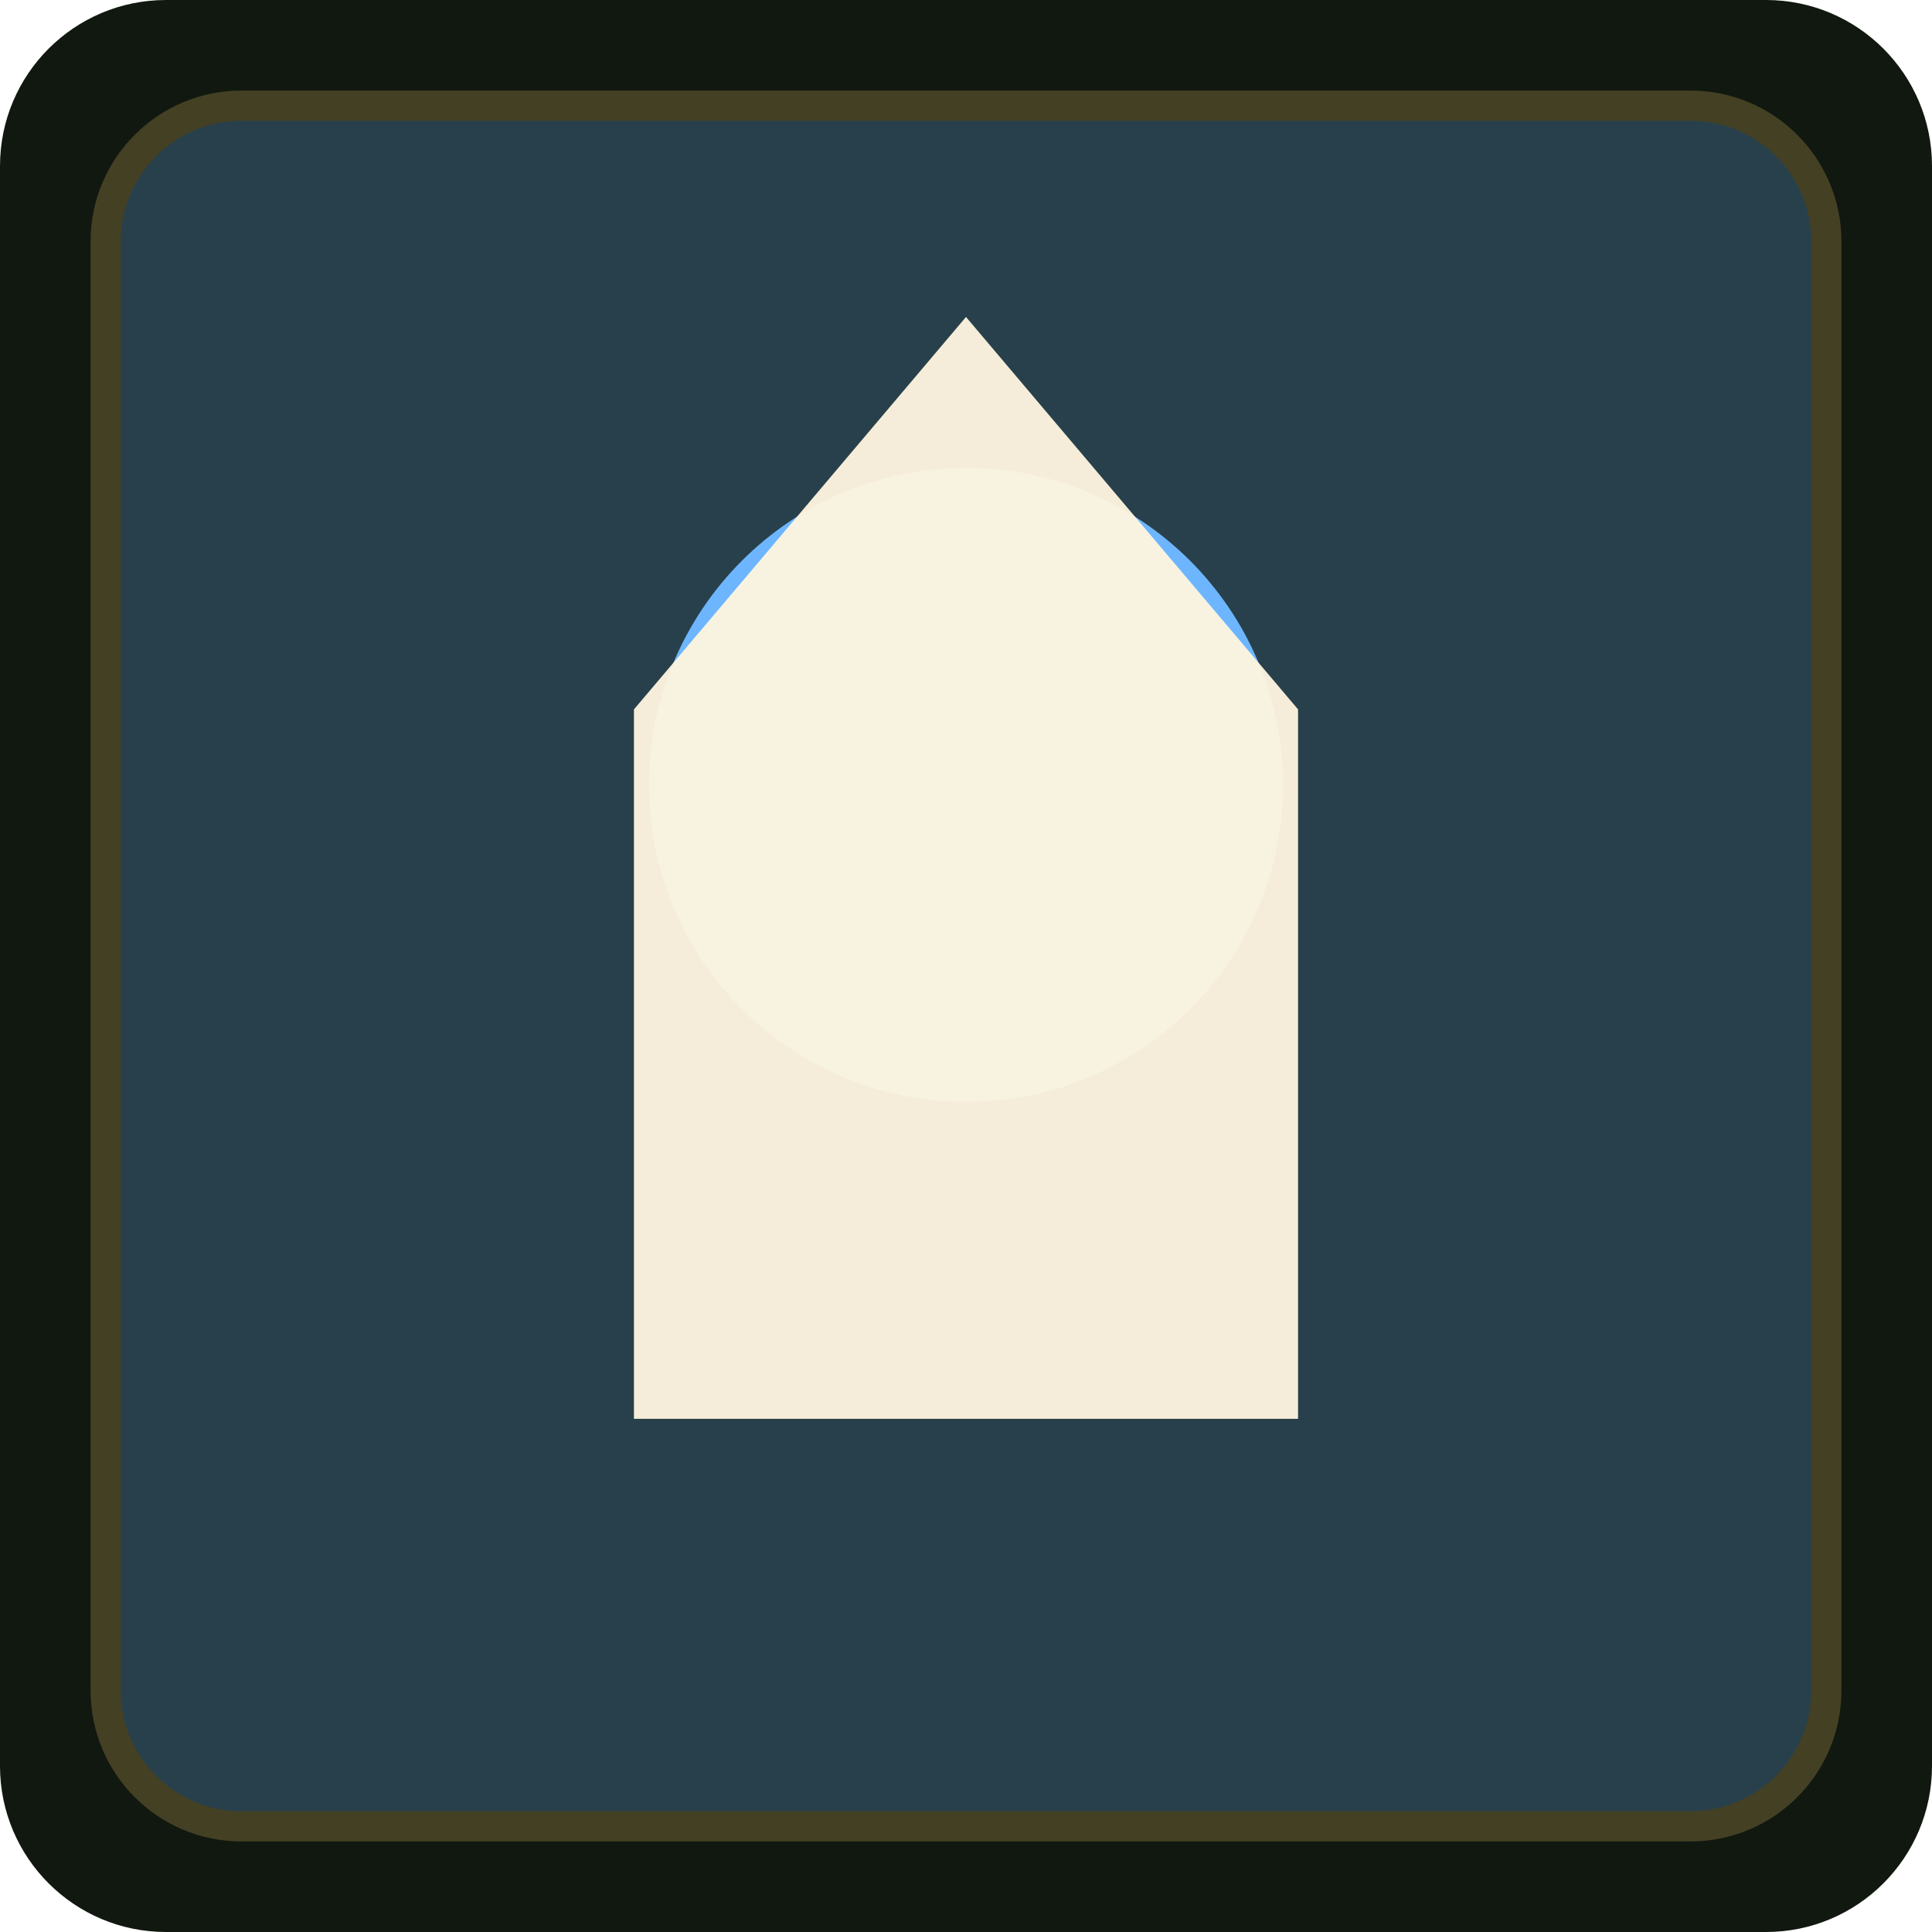
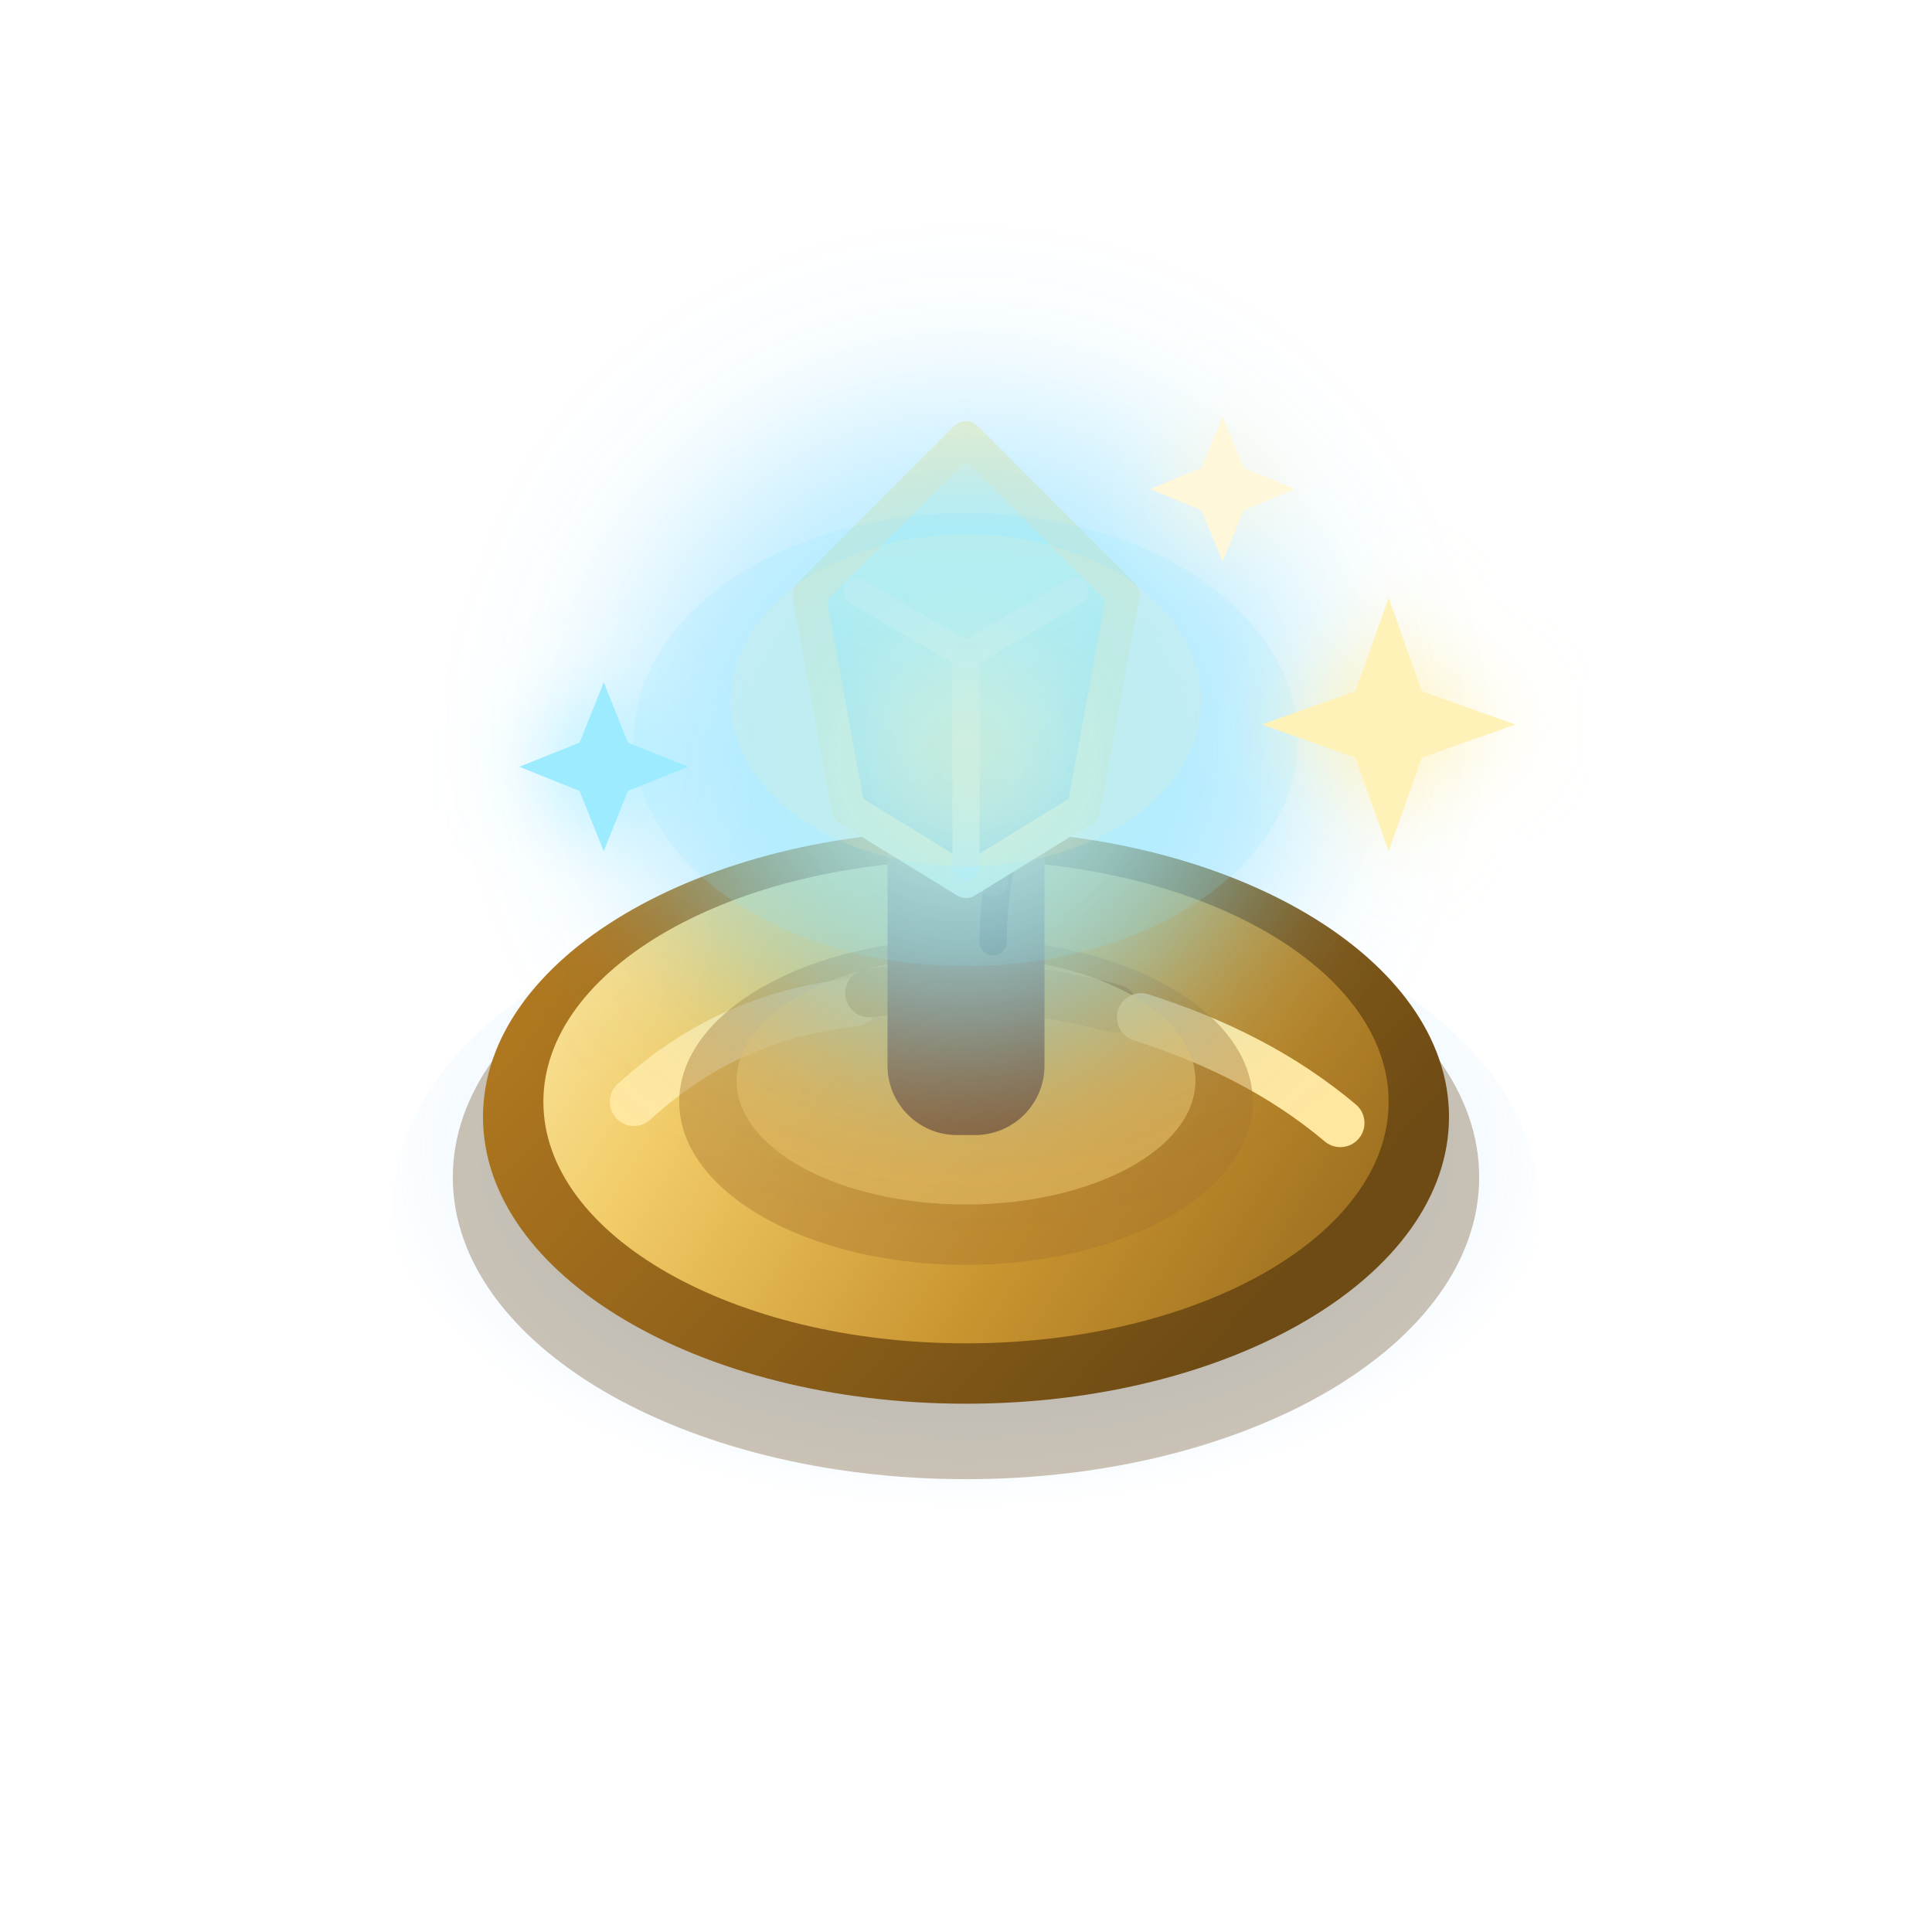
- <svg xmlns="http://www.w3.org/2000/svg" width="256" height="256" viewBox="0 0 256 256">
-   <rect width="256" height="256" rx="22" fill="#11180f" />
-   <rect x="14" y="14" width="228" height="228" rx="18" fill="#6db6ff" opacity="0.25" stroke="#d8b765" stroke-width="4" />
-   <circle cx="128" cy="104" r="42" fill="#6db6ff" />
-   <path d="M128 42l44 52v94H84V94l44-52zm-24 82h48v48h-48v-48z" fill="#fff6df" opacity="0.95" />
+ <svg xmlns="http://www.w3.org/2000/svg" width="64" height="64" viewBox="0 0 64 64" fill="none">
+   <defs>
+     <radialGradient id="groundGlow" cx="0" cy="0" r="1" gradientUnits="userSpaceOnUse" gradientTransform="translate(32 38) scale(20 12)">
+       <stop offset="0" stop-color="#8FE8FF" stop-opacity="0.45" />
+       <stop offset="0.55" stop-color="#6ABFFF" stop-opacity="0.18" />
+       <stop offset="1" stop-color="#6ABFFF" stop-opacity="0" />
+     </radialGradient>
+     <radialGradient id="auraGlow" cx="0" cy="0" r="1" gradientUnits="userSpaceOnUse" gradientTransform="translate(32 24) scale(14)">
+       <stop offset="0" stop-color="#FFF3B8" stop-opacity="0.95" />
+       <stop offset="0.35" stop-color="#9CEBFF" stop-opacity="0.8" />
+       <stop offset="0.7" stop-color="#64CFFF" stop-opacity="0.35" />
+       <stop offset="1" stop-color="#64CFFF" stop-opacity="0" />
+     </radialGradient>
+     <linearGradient id="gold" x1="17" y1="26" x2="47" y2="44" gradientUnits="userSpaceOnUse">
+       <stop offset="0" stop-color="#FFF0B7" />
+       <stop offset="0.28" stop-color="#F1CB66" />
+       <stop offset="0.62" stop-color="#C8932F" />
+       <stop offset="1" stop-color="#8D621A" />
+     </linearGradient>
+     <linearGradient id="goldDark" x1="22" y1="24" x2="42" y2="42" gradientUnits="userSpaceOnUse">
+       <stop offset="0" stop-color="#B57B20" />
+       <stop offset="1" stop-color="#6E4B14" />
+     </linearGradient>
+     <linearGradient id="wood" x1="28" y1="24" x2="36" y2="40" gradientUnits="userSpaceOnUse">
+       <stop offset="0" stop-color="#B68553" />
+       <stop offset="1" stop-color="#7A542F" />
+     </linearGradient>
+     <linearGradient id="crystal" x1="32" y1="14" x2="32" y2="29" gradientUnits="userSpaceOnUse">
+       <stop offset="0" stop-color="#FDF8D6" />
+       <stop offset="0.3" stop-color="#CFFFFC" />
+       <stop offset="0.68" stop-color="#78D9FF" />
+       <stop offset="1" stop-color="#3E91D6" />
+     </linearGradient>
+     <filter id="softBlur" x="-30%" y="-30%" width="160%" height="160%">
+       <feGaussianBlur stdDeviation="2.2" />
+     </filter>
+     <filter id="glow" x="-40%" y="-40%" width="180%" height="180%">
+       <feGaussianBlur stdDeviation="1.5" result="b" />
+       <feMerge>
+         <feMergeNode in="b" />
+         <feMergeNode in="SourceGraphic" />
+       </feMerge>
+     </filter>
+   </defs>
+   <ellipse cx="32" cy="40" rx="19" ry="11" fill="url(#groundGlow)" />
+   <g transform="translate(0 1)">
+     <ellipse cx="32" cy="38" rx="17" ry="10" fill="#6F522B" opacity="0.35" />
+     <ellipse cx="32" cy="36" rx="16" ry="9.5" fill="url(#goldDark)" />
+     <ellipse cx="32" cy="35.5" rx="14" ry="8" fill="url(#gold)" />
+     <path d="M21 35.5C23.3 33.4 25.7 32.5 28.3 32.2" stroke="#FFE7A0" stroke-width="1.6" stroke-linecap="round" />
+     <path d="M28.8 31.9C31.5 31.5 34.3 31.7 36.9 32.4" stroke="#A9701F" stroke-width="1.6" stroke-linecap="round" />
+     <path d="M37.8 32.7C40.3 33.5 42.5 34.6 44.4 36.2" stroke="#FFE7A0" stroke-width="1.6" stroke-linecap="round" />
+     <ellipse cx="32" cy="35.5" rx="9.5" ry="5.4" fill="#A6742E" opacity="0.42" />
+     <ellipse cx="32" cy="34.8" rx="7.6" ry="4.1" fill="#E8BE64" opacity="0.6" />
+     <rect x="29.4" y="23" width="5.2" height="13.6" rx="2.3" fill="url(#wood)" />
+     <path d="M31 25.3C31.7 26.1 32.3 27.1 32.9 28.2" stroke="#DDB48B" stroke-width="1" stroke-linecap="round" />
+     <path d="M33.6 26.2C33.1 27.5 32.9 28.9 32.9 30.2" stroke="#684626" stroke-width="0.9" stroke-linecap="round" opacity="0.75" />
+     <path d="M32 13.5L37.2 18.7L35.9 25.8L32 28.2L28.1 25.8L26.8 18.7L32 13.5Z" fill="url(#crystal)" stroke="#FFF5C8" stroke-width="1.1" stroke-linejoin="round" />
+     <path d="M28.4 18.6L32 20.7L35.6 18.6" stroke="#EFFFFE" stroke-width="0.9" stroke-linecap="round" stroke-linejoin="round" opacity="0.9" />
+     <path d="M32 20.7V27.7" stroke="#DFFAFF" stroke-width="0.9" stroke-linecap="round" opacity="0.9" />
+     <circle cx="32" cy="22" r="13" fill="url(#auraGlow)" filter="url(#softBlur)" />
+     <ellipse cx="32" cy="23.5" rx="11" ry="7.5" fill="#8EE4FF" opacity="0.16" />
+     <ellipse cx="32" cy="22.2" rx="7.8" ry="5.5" fill="#FFF0B8" opacity="0.14" />
+     <g filter="url(#glow)">
+       <path d="M46 18.8L47.1 21.9L50.2 23L47.1 24.1L46 27.2L44.9 24.1L41.8 23L44.9 21.9L46 18.8Z" fill="#FFF2B8" />
+       <path d="M20 21.6L20.8 23.6L22.8 24.4L20.8 25.2L20 27.2L19.2 25.2L17.2 24.4L19.2 23.6L20 21.6Z" fill="#9CEBFF" />
+       <path d="M40.5 12.8L41.2 14.5L42.9 15.2L41.2 15.9L40.5 17.6L39.8 15.9L38.1 15.2L39.8 14.5L40.5 12.8Z" fill="#FFF7DA" />
+     </g>
+   </g>
</svg>
